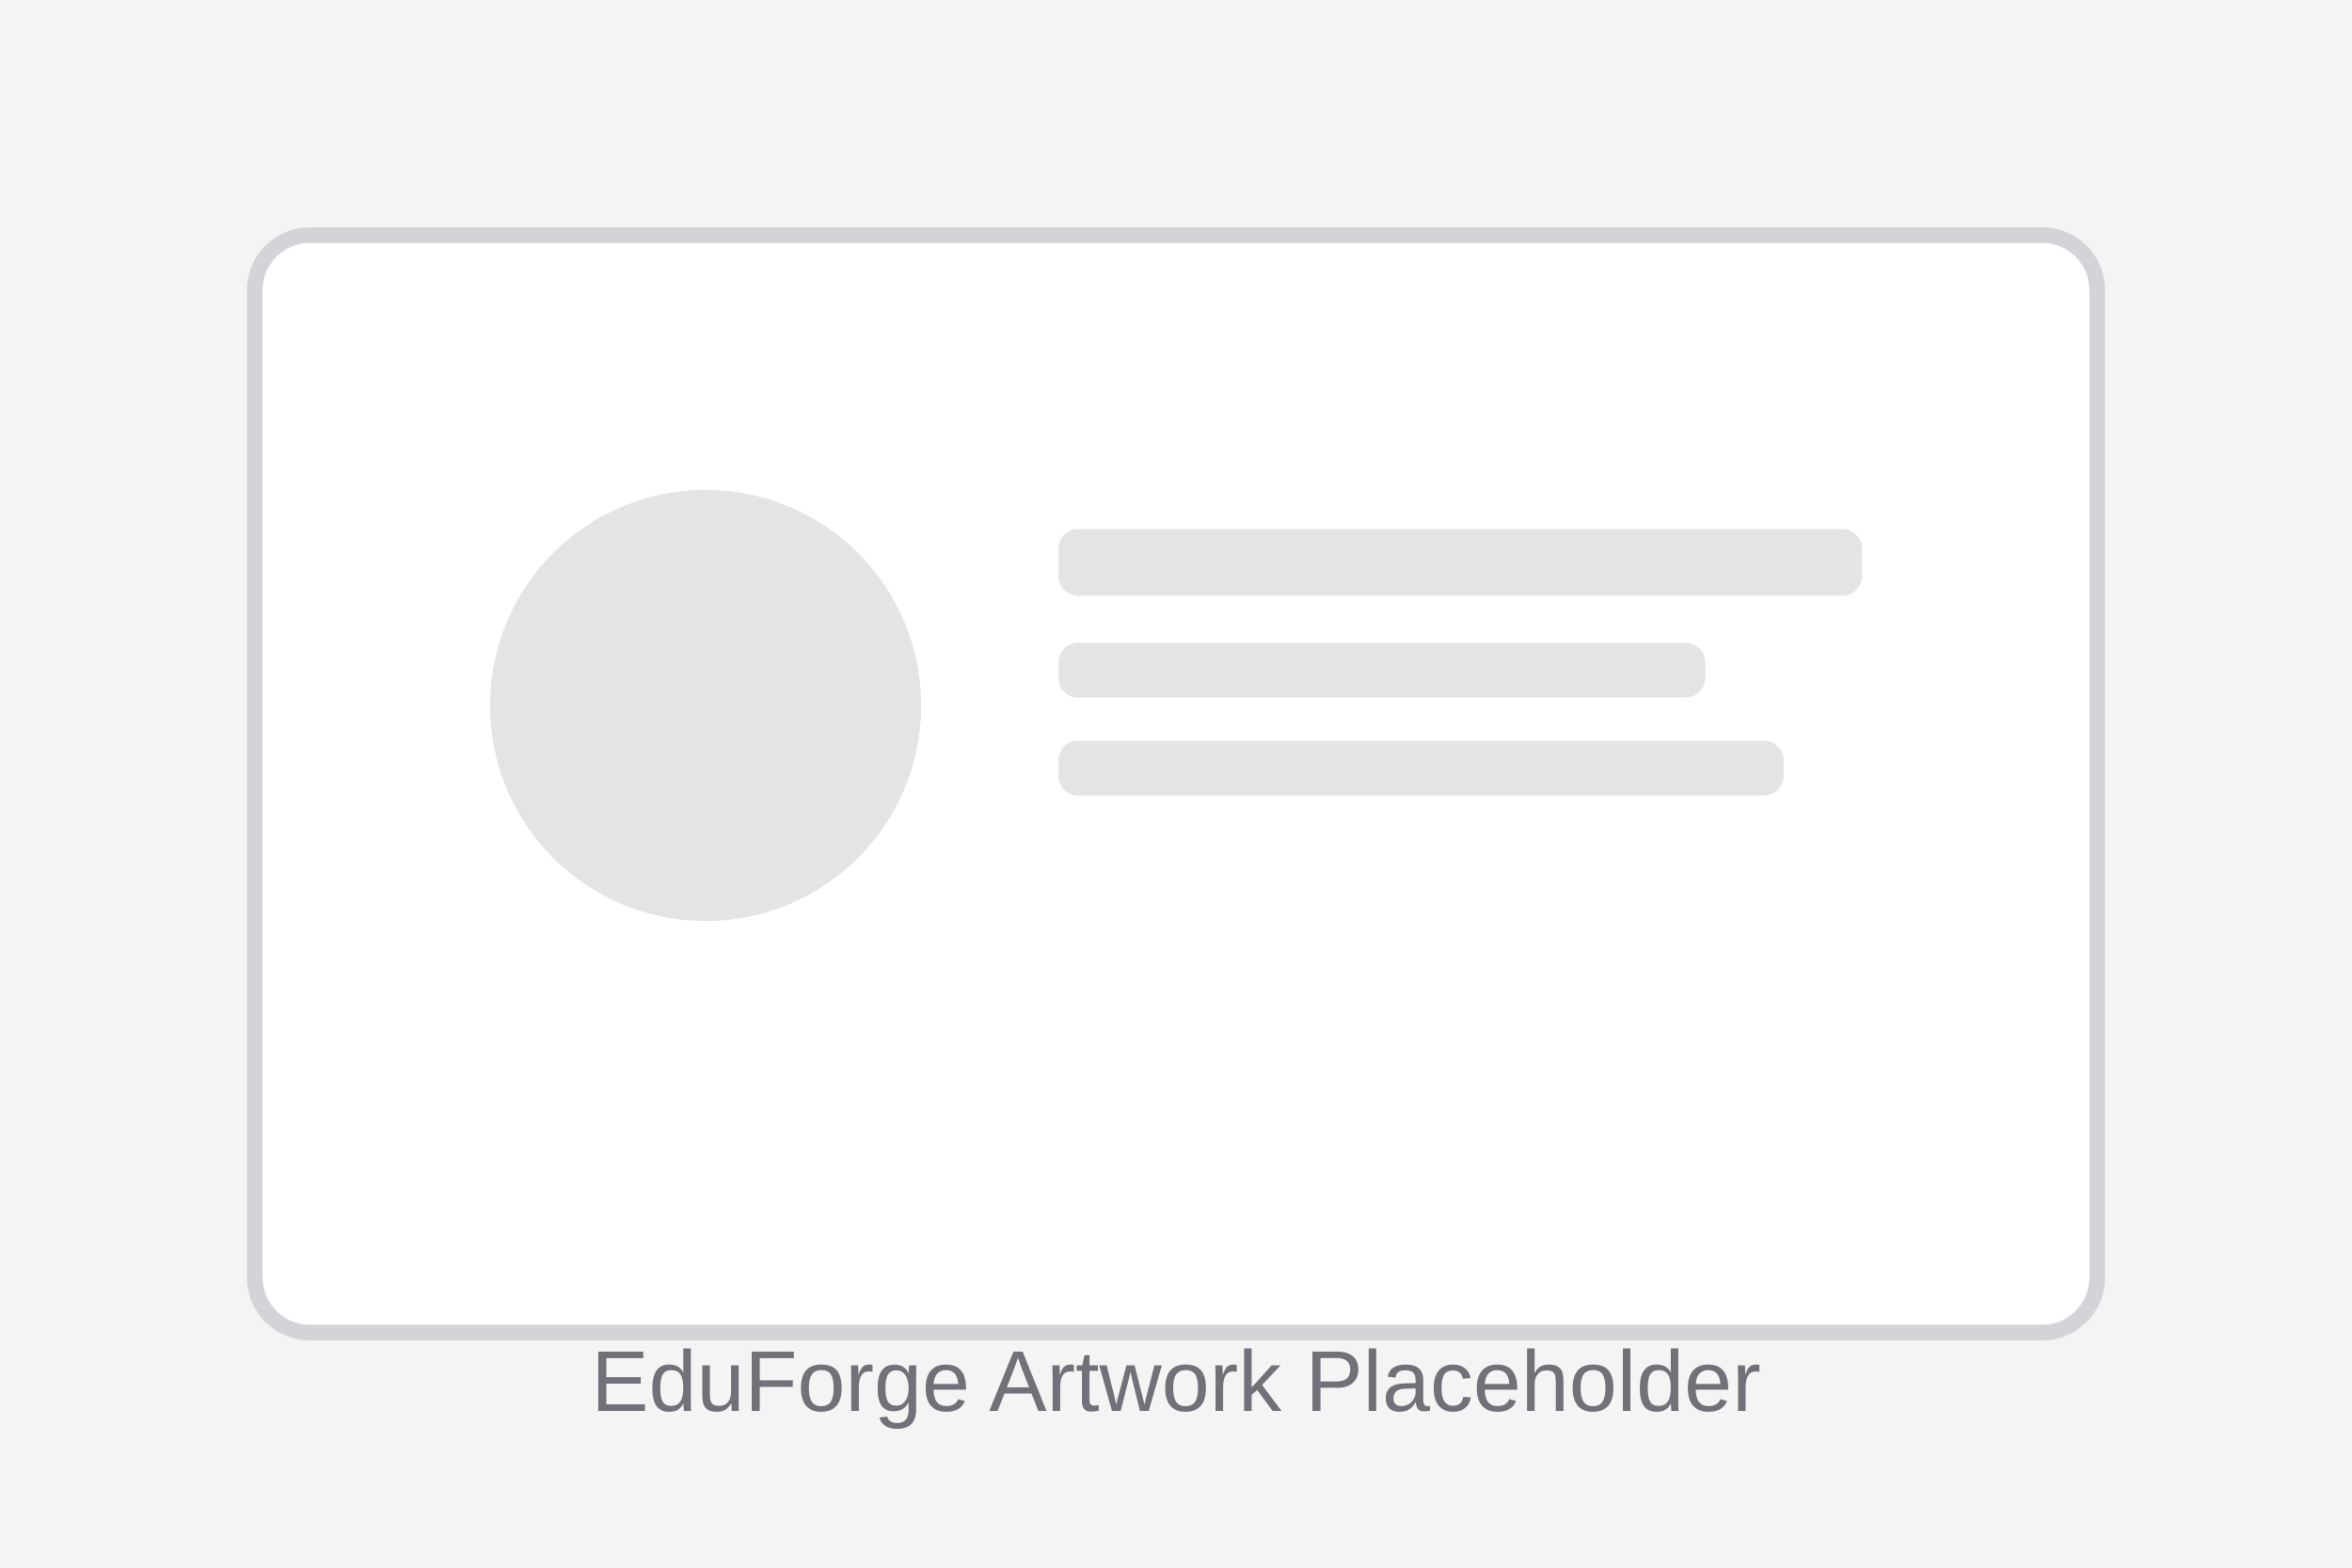
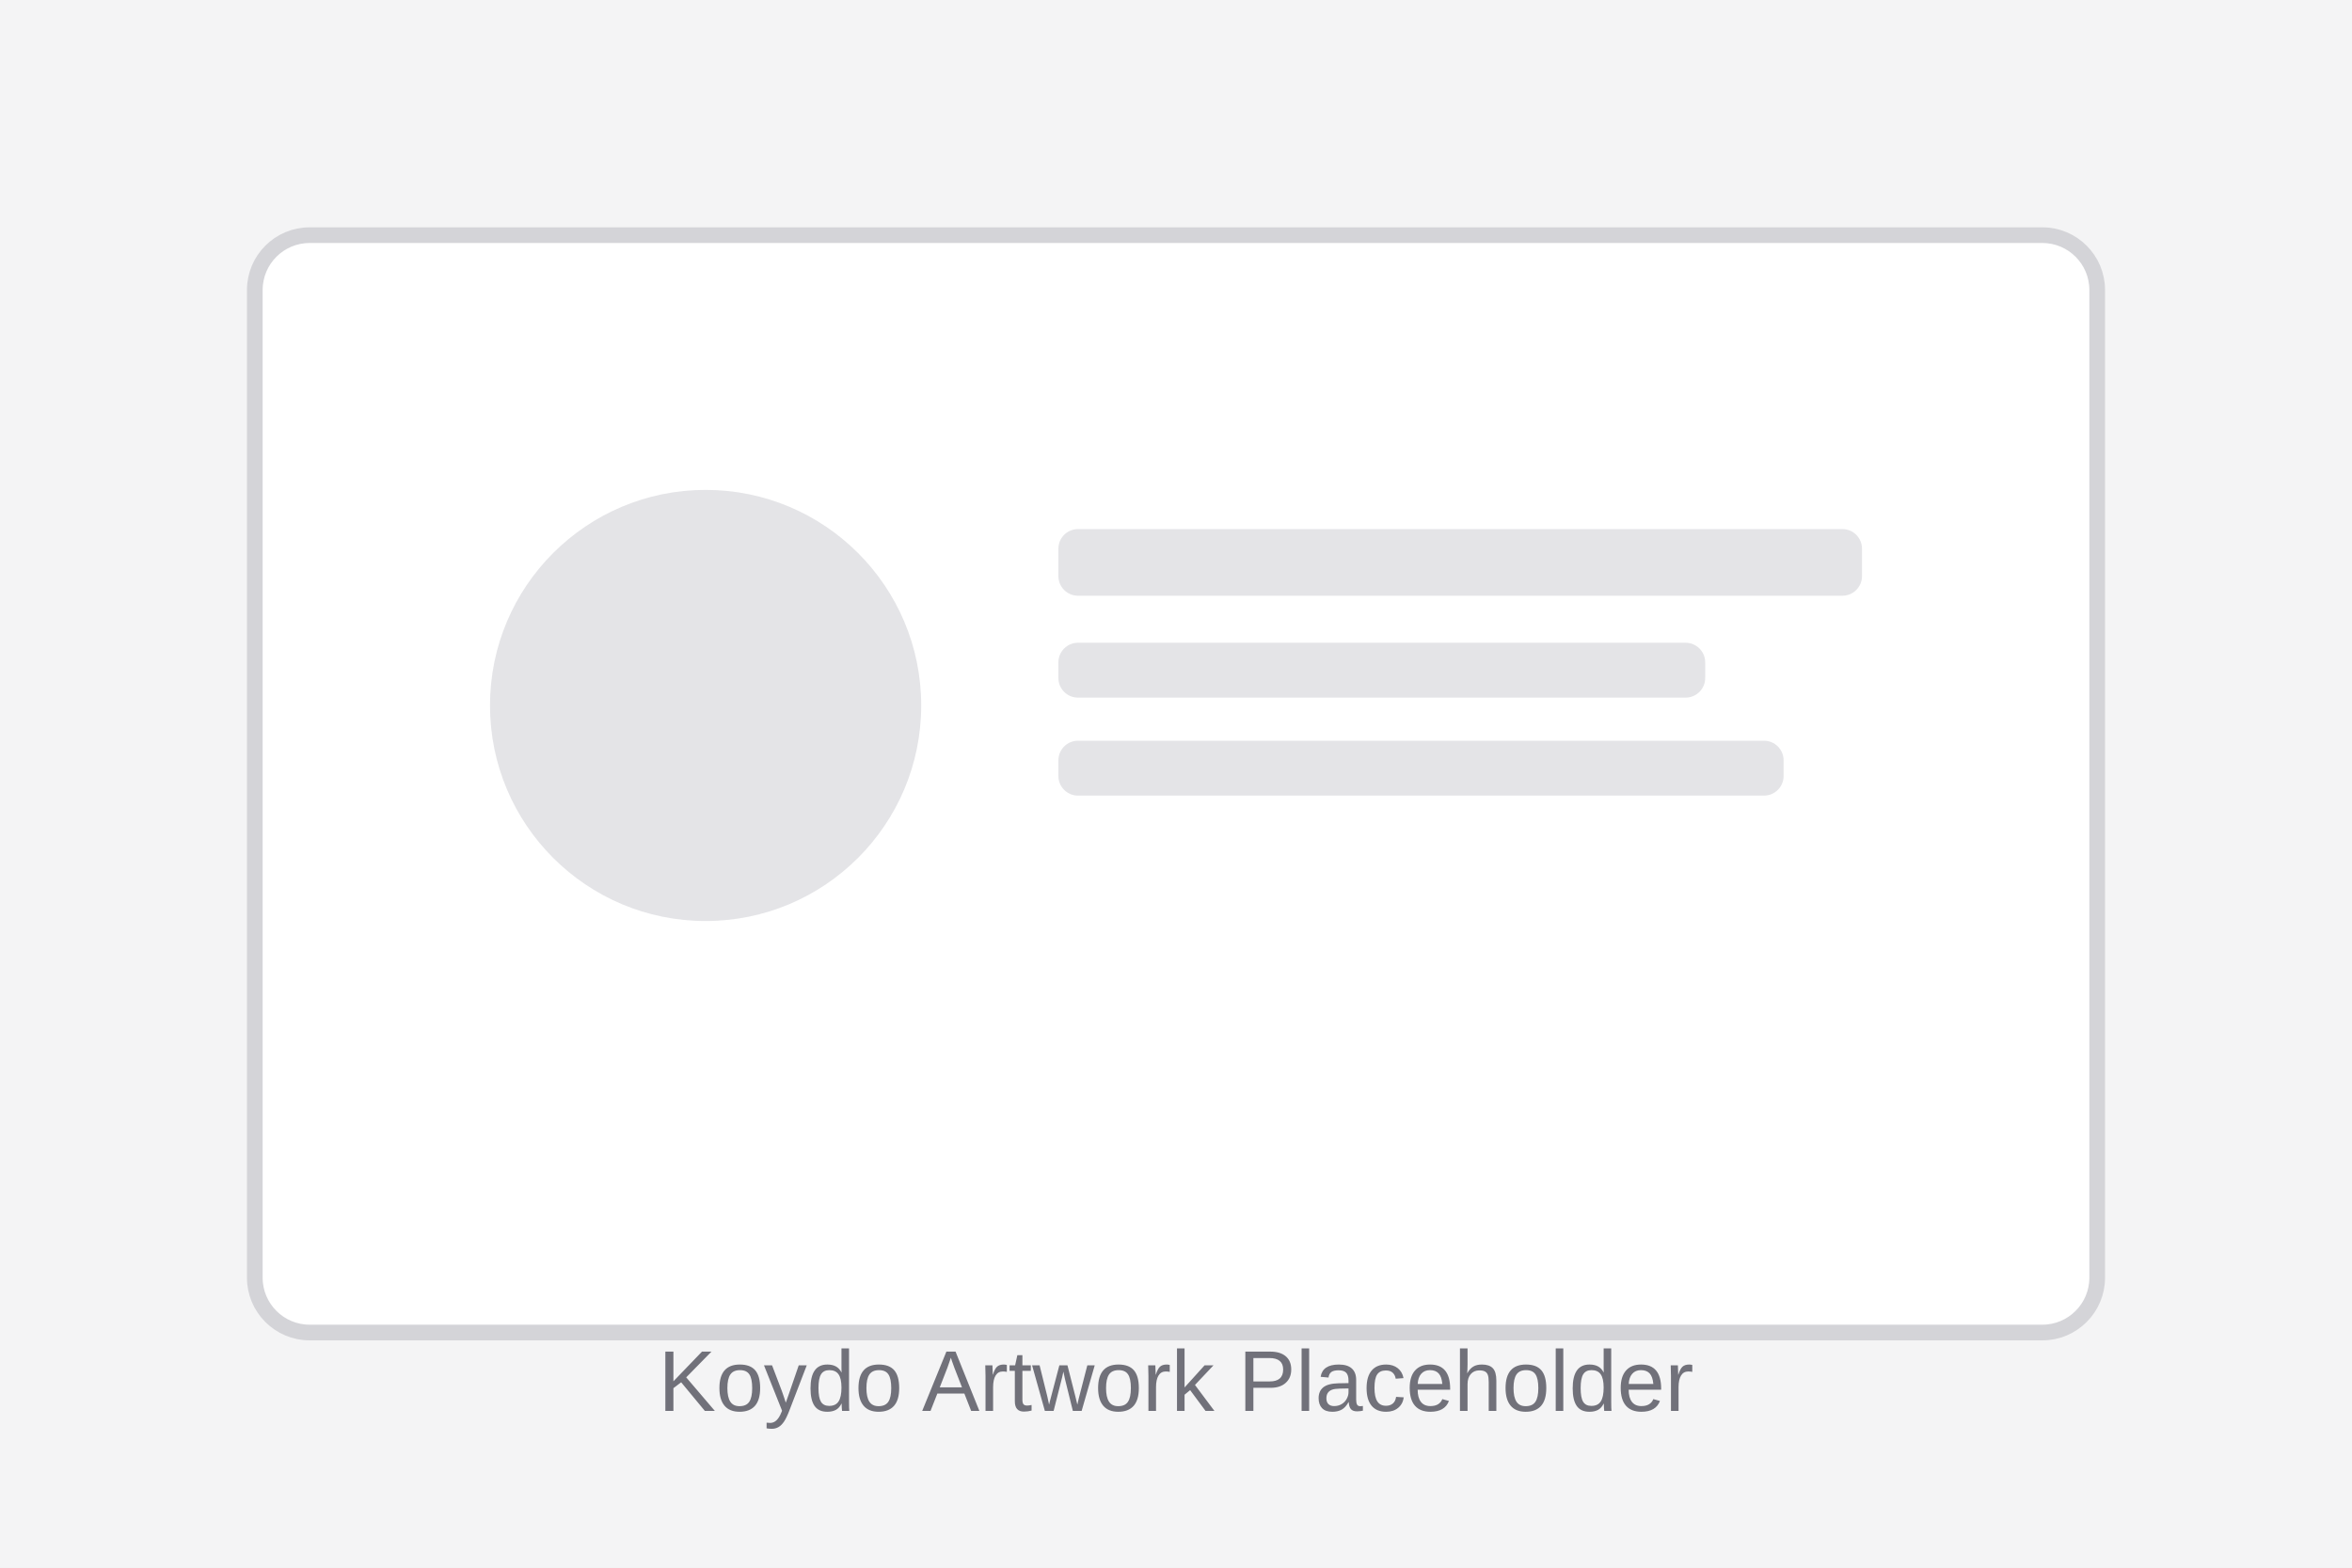
<svg xmlns="http://www.w3.org/2000/svg" width="1200" height="800" viewBox="0 0 1200 800" fill="none">
  <rect width="1200" height="800" fill="#F4F4F5" />
  <rect x="130" y="120" width="940" height="560" rx="28" fill="#FFFFFF" stroke="#D4D4D8" stroke-width="8" />
  <circle cx="360" cy="360" r="110" fill="#E4E4E7" />
  <rect x="540" y="270" width="410" height="34" rx="10" fill="#E4E4E7" />
  <rect x="540" y="328" width="330" height="28" rx="10" fill="#E4E4E7" />
  <rect x="540" y="378" width="370" height="28" rx="10" fill="#E4E4E7" />
-   <text x="600" y="720" text-anchor="middle" fill="#71717A" font-size="44" font-family="Arial, Helvetica, sans-serif">EduForge Artwork Placeholder</text>
+   <text x="600" y="720" text-anchor="middle" fill="#71717A" font-size="44" font-family="Arial, Helvetica, sans-serif">Koydo Artwork Placeholder</text>
</svg>
